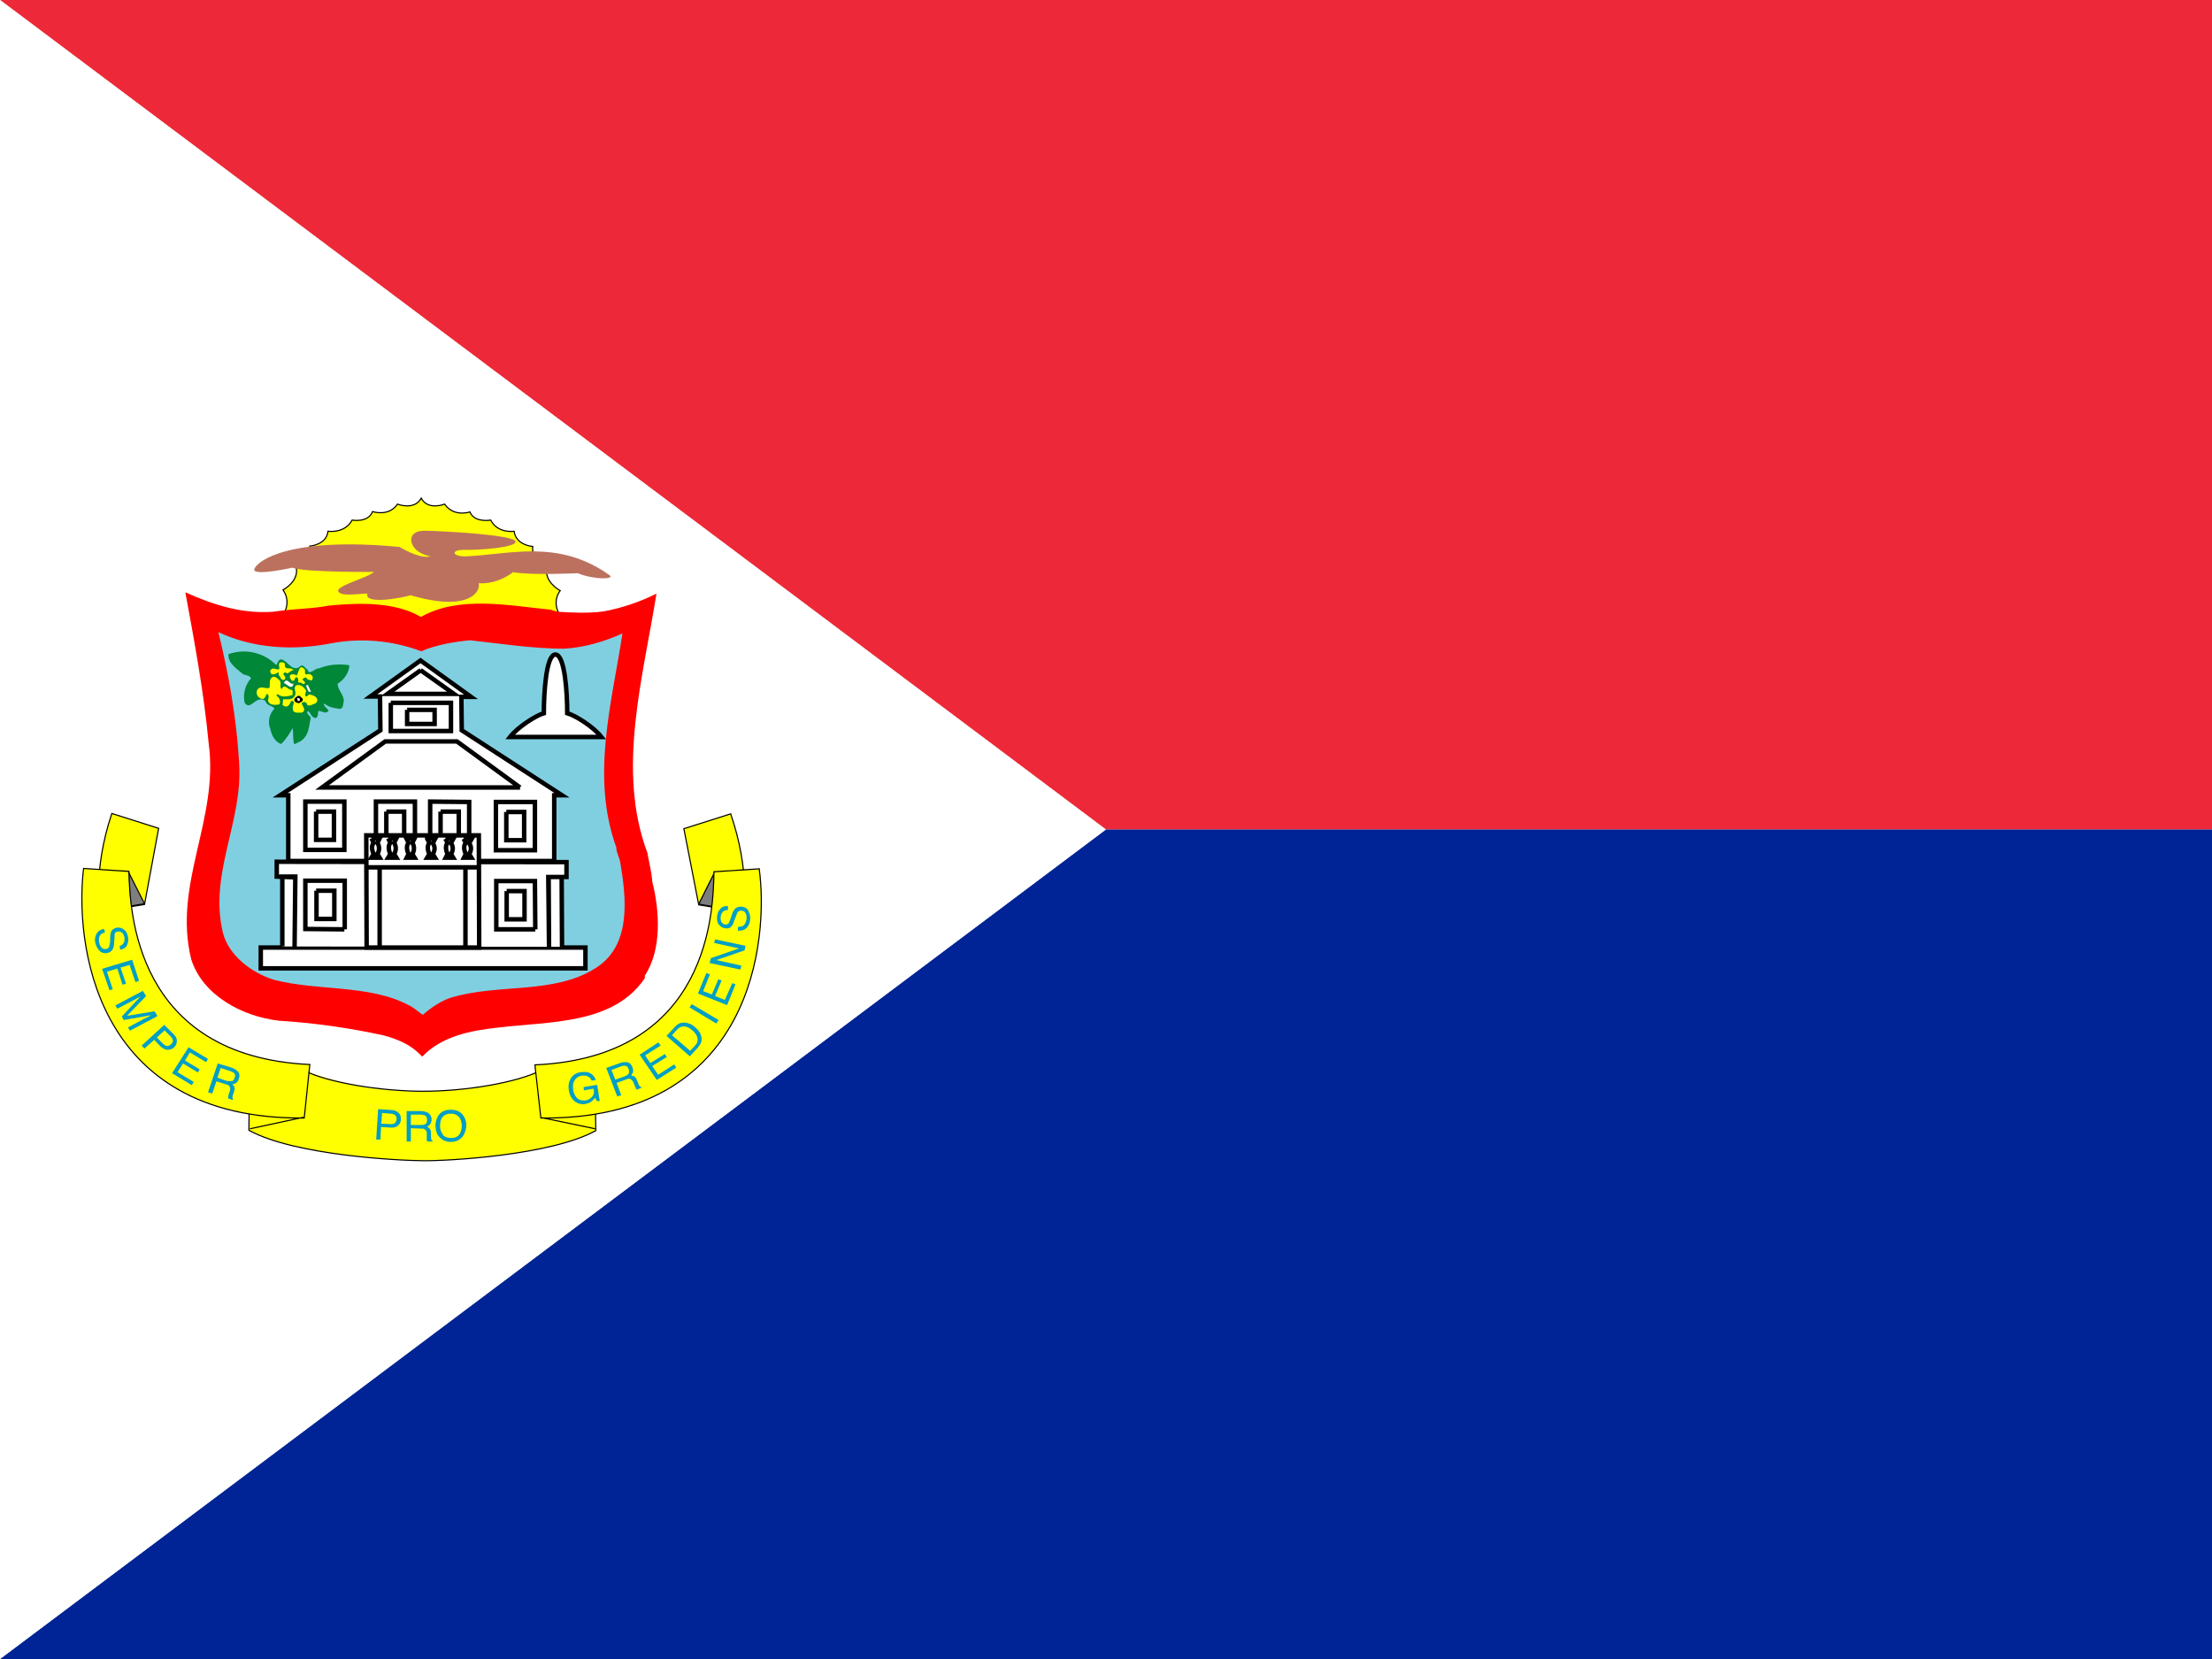
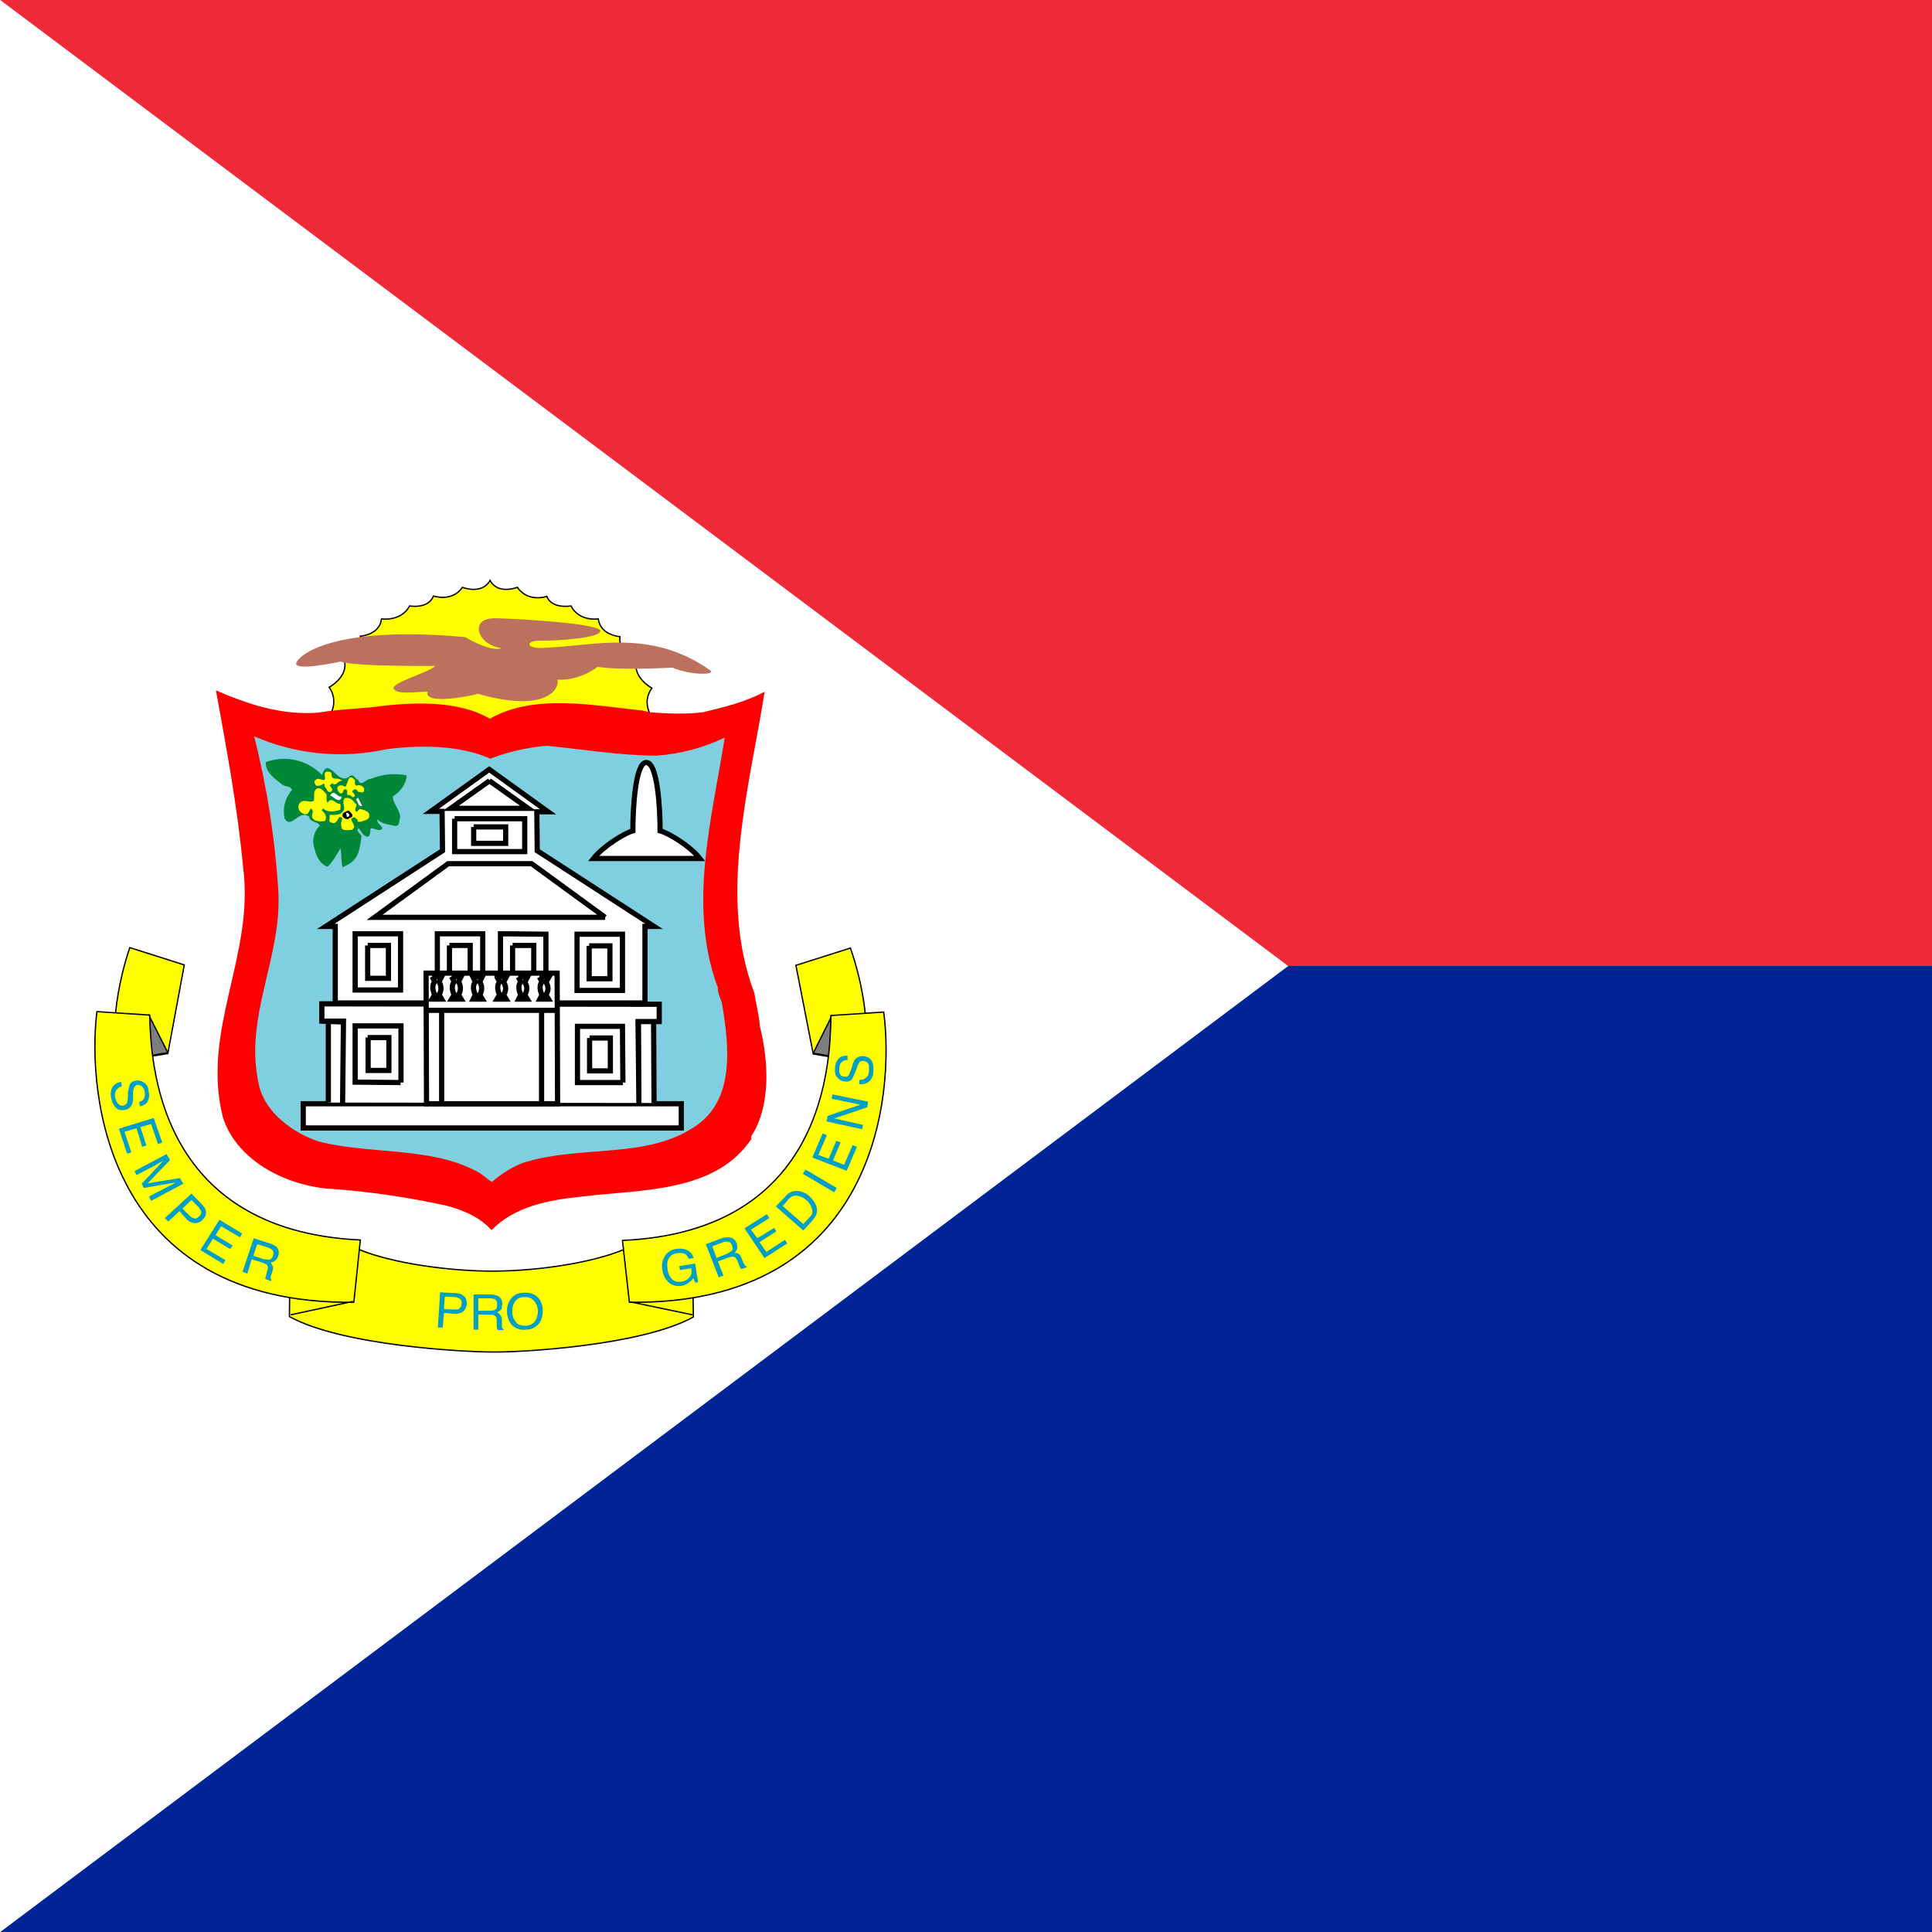
- <svg xmlns="http://www.w3.org/2000/svg" id="flag-icon-css-sx" viewBox="0 0 640 480">
+ <svg xmlns="http://www.w3.org/2000/svg" id="flag-icon-css-sx" viewBox="0 0 512 512">
  <defs>
    <clipPath id="a">
-       <path fill-opacity=".7" d="M0 0h682.7v512H0z" />
+       <path fill-opacity=".7" d="M0 0h450v450H0z" />
    </clipPath>
  </defs>
-   <g clip-path="url(#a)" transform="scale(.9375)">
-     <path fill="#ed2939" fill-rule="evenodd" d="M0 0h768v256H341.3L0 0z" />
-     <path fill="#002395" fill-rule="evenodd" d="M0 512h768V256H341.3L0 512z" />
-     <path fill="#fff" fill-rule="evenodd" d="M0 0l341.3 256L0 512V0z" />
-     <path fill="#ff0" d="M172.3 193.2l.1-4s-2.1-3.4.4-7c0 0-5.3-2.8-4-7.2 0 0-4.8-1.2-4.5-6.4 0 0-5-.3-5.6-4.7 0 0-5.1.8-7.4-3.4 0 0-5 1-6.4-2.5 0 0-4.9 1.6-7.7-2.5 0 0-5.2 2.1-7.3-1.8-2.1 3.9-7.3 1.8-7.3 1.8-2.8 4.1-7.7 2.4-7.7 2.4-1.4 3.5-6.3 2.5-6.3 2.5-2.3 4.3-7.4 3.4-7.4 3.4-.5 4.4-5.6 4.8-5.6 4.8a6 6 0 0 1-4.4 6.4c1.3 4.3-4 7.1-4 7.1 2.6 3.7.5 7 .5 7l-.1 3.7 84.7.4" />
-     <path fill="none" stroke="#000" stroke-width=".3" d="M377.2 843.1v-3.5s-1.8-3 .4-6c0 0-4.6-2.5-3.5-6.3 0 0-4.2-1-3.9-5.6 0 0-4.5-.3-5-4.1 0 0-4.4.7-6.3-3 0 0-4.4.8-5.6-2.2 0 0-4.3 1.5-6.8-2.1 0 0-4.5 1.8-6.3-1.6-1.9 3.4-6.4 1.6-6.4 1.6-2.4 3.5-6.7 2-6.7 2-1.2 3.1-5.5 2.3-5.5 2.3-2 3.7-6.5 3-6.5 3-.4 3.7-4.9 4-4.9 4a5.1 5.1 0 0 1-3.7 5.6c1 3.8-3.5 6.2-3.5 6.2 2.2 3.2.3 6.2.3 6.2v3.2l73.9.3z" transform="matrix(1.1464 0 0 1.1461 -260 -773.1)" />
-     <path fill="red" d="M170.3 188.2c-13.3-1.3-28.6-4.5-40.4 2.2-8-4.7-19-4.4-28.4-3.5-5.1 1-11.1 1-16.5 1.8l-.8.1c-9.7.7-18.5-2.2-27-6 2.8 15.2 5.7 30.7 7.2 46.6C67.6 253 53.3 272.7 59 296c3.5 11.2 15.8 17.7 27 19a214.7 214.7 0 0 1 32.2 4.5 32 32 0 0 1 5.5 1.9 19.7 19.7 0 0 1 6.6 4.7c6-6.3 15-8.1 23.7-9 15.8-1.9 35.3-.9 45-15.2v-.8c5.3-8 4.6-20 2.3-29-.2-3.1-1-5.9-1.5-8.9-9.6-25.5-1.3-54.2 2.8-80a61 61 0 0 1-16.4 5.5c-4.5.6-9.5.4-14 .1l-2-.5" />
-     <path fill="#80cfe1" d="M190.2 261.5c0 1.6.9 3 1.2 4.5 1.9 11.2 3.6 26-7.8 32.9-12.8 8-29.4 4.6-44.1 8.9-3 .8-7 3.5-9 5.4-1.4-.9-2.7-2.2-4.4-3-12.1-6.4-27.9-4.3-41.5-7.8-6.9-2.1-14-7.5-15.8-14.5-4.4-18.4 6.2-34.1 5-52.4-.8-14-3.2-27.3-6.4-40.4 10.7 5 23 5.8 35 3.4A51.6 51.6 0 0 1 130 201c4.6-2 10-2.9 15-3.4 9.3 1 19.4 2.6 29.1 2.6 6.5-.4 12.4-2.2 18-4.7-3.3 21.6-9.8 44.2-1.9 66" />
-     <path fill="#fff" d="M171 265.8v-20.4h2.4l-31-20-.1-10.5h3l-15.6-11-15.4 11h3v10.5l-30.9 20h2.5v20.3H171" />
-     <path fill="none" stroke="#000" stroke-width="1.2" d="M376 906.5v-17.8h2.1l-27-17.5-.1-9h2.6l-13.6-9.8-13.5 9.7h2.6l.1 9.1-27 17.5h2.2v17.7H376z" transform="matrix(1.1464 0 0 1.1461 -260 -773.1)" />
-     <path fill="#fff" d="M180.6 292.5v6.3H80.5v-6.4h100" />
-     <path fill="none" stroke="#000" stroke-width="1.2" d="M384.4 929.8v5.5H297v-5.6h87.4z" transform="matrix(1.1464 0 0 1.1461 -260 -773.1)" />
-     <path fill="#fff" d="M87.1 292.1v-21.5h4l-.2 21.7.2-21.6-5.8-.1v-4.7l89.4.2v4.5h-5.4v21.8l-.1-21.8h4l.2 21.6" />
-     <path fill="none" stroke="#000" stroke-width="1.2" d="M302.8 929.4v-18.8h3.5l-.2 19 .2-18.8-5-.2v-4l78 .1v4h-4.8l.1 19-.2-19h3.6l.1 18.8" transform="matrix(1.1464 0 0 1.1461 -260 -773.1)" />
-     <path fill="none" stroke="#000" stroke-width="1.2" d="M319.6 924.8v-13.1H309v13l10.5.1" transform="matrix(1.1464 0 0 1.1461 -260 -773.1)" />
-     <path fill="none" stroke="#000" stroke-width="1.2" d="M312 914.4v7.6h4.8v-7.6h-4.9m59 10.4l-.1-13h-10.4v13h10.5" transform="matrix(1.1464 0 0 1.1461 -260 -773.1)" />
-     <path fill="none" stroke="#000" stroke-width="1.2" d="M363.2 914.5v7.6h4.8v-7.6h-4.8m7.6-11v-13h-10.5v13h10.5z" transform="matrix(1.1464 0 0 1.1461 -260 -773.1)" />
-     <path fill="none" stroke="#000" stroke-width="1.2" d="M363.1 893.2v7.6h4.8v-7.6h-4.8m-43.6 10.3v-13.1H309v13h10.5z" transform="matrix(1.1464 0 0 1.1461 -260 -773.1)" />
-     <path fill="none" stroke="#000" stroke-width="1.2" d="M311.9 893.1v7.6h4.8v-7.6h-4.8m26.6 10.4v-13.1H328v13h10.5" transform="matrix(1.1464 0 0 1.1461 -260 -773.1)" />
-     <path fill="none" stroke="#000" stroke-width="1.2" d="M330.8 893.1v7.6h4.8v-7.6h-4.8m22.3 10.4v-13l-10.5-.1v13l10.5.1" transform="matrix(1.1464 0 0 1.1461 -260 -773.1)" />
-     <path fill="none" stroke="#000" stroke-width="1.2" d="M345.4 893.1v7.6h4.9v-7.6h-4.9" transform="matrix(1.1464 0 0 1.1461 -260 -773.1)" />
-     <path fill="#fff" d="M147.7 257.8l.2 34.6H113l-.1-34.6h34.7" />
-     <path fill="none" stroke="#000" stroke-width="1.2" d="M355.7 899.5l.1 30.2h-30.3l-.1-30.2h30.3zm-30.5 8.6h30.6M329 929.7v-21.4m23.1 21.4v-21.3m14.7-21.8l-17-12.4h-19.3l-17 12.4h53.3M332 863.8v7.6h16.2v-7.6H332" transform="matrix(1.1464 0 0 1.1461 -260 -773.1)" />
-     <path fill="none" stroke="#000" stroke-width="1.2" d="M336.4 865.7v3.8h7.4v-3.8h-7.4M340 855l9 6.4h-17.9l9-6.4" transform="matrix(1.1464 0 0 1.1461 -260 -773.1)" />
-     <path fill="#fff" d="M171.4 202c2.9 0 3.6 12 3.6 18 2.6.8 8.1 4.3 10.6 7.4h-28.2c2.4-3.1 7.9-6.6 10.4-7.3 0-6 .6-18.2 3.6-18" />
-     <path fill="none" stroke="#000" stroke-width="1.2" d="M376.3 850.8c2.6 0 3.2 10.5 3.2 15.8 2.2.6 7.1 3.7 9.2 6.4h-24.6c2.1-2.7 7-5.8 9.1-6.4 0-5.3.6-15.8 3.1-15.8m-49.5 49.5h2.2l-.6 1.2s1 1.4 0 3l.6 1h-2.2l.6-1s-1-1.8 0-3l-.6-1.2m4.5 0h2.2l-.6 1.2s1 1.4 0 3l.6 1h-2.2l.6-1s-1-1.8 0-3l-.6-1.2m5 0h2.1l-.6 1.2s1 1.4 0 3l.6 1h-2.1l.5-1s-1-1.8 0-3l-.6-1.2zm5.5 0h2.2l-.7 1.3s1.1 1.3 0 2.9l.6 1h-2.1l.6-1s-1-1.8 0-3l-.6-1.1zm4.9 0h2.2l-.7 1.3s1.1 1.3 0 2.9l.6 1h-2l.5-1s-1-1.8 0-3l-.6-1.1m4.9 0h2.2l-.7 1.2s1.1 1.3 0 2.9l.6 1h-2l.5-1s-1-1.8 0-3l-.6-1.1" transform="matrix(1.1464 0 0 1.1461 -260 -773.1)" />
-     <path fill="#ff0" d="M130.5 336.8c13 0 29-2.7 36.5-6.5l16.5-1.5.4 20.1c-14 7.7-46.2 9.4-53.3 9.3-7.1 0-39.7-1.6-53.8-9.3l.2-20.2 16.5 1.5a98 98 0 0 0 37 6.6" />
-     <path fill="none" stroke="#000" stroke-width=".3" d="M340.7 968.4c11.4 0 25.3-2.3 31.9-5.7l14.3-1.2.3 17.5c-12.1 6.7-40.3 8.2-46.4 8.1-6.2 0-34.7-1.4-47-8.2l.2-17.5 14.4 1.3c6.6 3.4 21 5.7 32.3 5.7" transform="matrix(1.1464 0 0 1.1461 -260 -773.1)" />
-     <path fill="#ff0" d="M34.4 251l14.5 4.6-4.4 23.5-13.7 2.2s-2.3-12.4 3.6-30.3" />
-     <path fill="none" stroke="#000" stroke-width=".3" d="M256.9 893.6l12.6 4-3.8 20.5-12 1.9s-2-10.8 3.2-26.4z" transform="matrix(1.1464 0 0 1.1461 -260 -773.1)" />
-     <path fill="#7e7e7e" d="M44.5 278.9l-13.7 2.4 8.7-12.4 5 10" />
-     <path fill="none" stroke="#000" stroke-width=".3" d="M265.7 917.9l-12 2 7.6-10.7 4.4 8.7" transform="matrix(1.1464 0 0 1.1461 -260 -773.1)" />
-     <path fill="#ff0" d="M25.7 268l14 1c.3 11.8 1.8 57 55.8 59.5L93.8 345c-65.7.6-70.7-55.5-68-77" />
-     <path fill="none" stroke="#000" stroke-width=".3" d="M249.3 908.4l12.2.8c.3 10.4 1.5 49.8 48.7 52l-1.5 14.4c-57.4.6-61.7-48.4-59.4-67.2zm44.8 70.1l14.4-3.1" transform="matrix(1.1464 0 0 1.1461 -260 -773.1)" />
-     <path fill="#ff0" d="M225.4 251.2l-14.4 4.6 4.6 23.4 13.8 2.2s2.2-12.3-4-30.2" />
-     <path fill="none" stroke="#000" stroke-width=".3" d="M423.5 893.7l-12.6 4 4 20.5 12 2s2-10.8-3.4-26.5z" transform="matrix(1.1464 0 0 1.1461 -260 -773.1)" />
-     <path fill="#7e7e7e" d="M215.6 279l13.7 2.5-8.8-12.4-5 9.9" />
-     <path fill="none" stroke="#000" stroke-width=".3" d="M414.9 918l12 2.1-7.7-10.7-4.3 8.6" transform="matrix(1.1464 0 0 1.1461 -260 -773.1)" />
-     <path fill="#ff0" d="M234.3 268.1l-14 1c-.2 11.8-1.3 57-55.3 59.5l2 16.4c65.7.8 70.2-55.4 67.4-76.9" />
-     <path fill="none" stroke="#000" stroke-width=".3" d="M431.2 908.5l-12.2.8c-.2 10.4-1 49.9-48.2 52l1.6 14.3c57.4.7 61.3-48.3 58.8-67zm-44.2 70l-14.4-3" transform="matrix(1.1464 0 0 1.1461 -260 -773.1)" />
-     <path fill="#009fc5" d="M121.8 346.7c-.4.2-1 .3-1.5.2l-2.6-.1.2-3.3 2.6.2c.5 0 1 .1 1.2.3.5.2.7.7.7 1.4 0 .6-.3 1-.7 1.3m-4.3 5l.2-3.9 3 .2c1 .1 1.8-.2 2.3-.7.5-.4.8-1 .8-1.8a2.5 2.5 0 0 0-.6-2 3.2 3.2 0 0 0-2-.9l-4.4-.3-.6 9.4h1.3m9.4-7.7h3.2l1.1.2c.5.3.7.7.7 1.4 0 .6-.1 1-.5 1.3a2.6 2.6 0 0 1-1.4.3h-3.1V344m0 8.2v-4l3 .1c.5 0 1 0 1.2.2.4.2.7.6.7 1.2v2.3l.2.3h1.6v-.2a.8.8 0 0 1-.4-.5 3.4 3.4 0 0 1-.1-.8v-1.3c0-.6-.2-1-.4-1.2a1.7 1.7 0 0 0-.8-.6c.4-.2.8-.5 1-.8.2-.4.4-.8.4-1.4 0-1-.5-1.8-1.4-2.2a4.7 4.7 0 0 0-1.8-.4h-4.5v9.4h1.3m10-2a4.5 4.5 0 0 1-1-2.6c0-1.3.2-2.3.8-3a3.1 3.1 0 0 1 2.4-1 3 3 0 0 1 2.4.8c.7.6 1 1.5 1.1 2.6a5 5 0 0 1-.6 2.8c-.5.8-1.3 1.3-2.5 1.3s-2-.2-2.7-.9m-1.5-5.9a6 6 0 0 0-.8 3.3c.1 1.4.5 2.6 1.4 3.4a4.6 4.6 0 0 0 3.6 1.3 4.4 4.4 0 0 0 3.5-1.8 6 6 0 0 0 1-3.6 5 5 0 0 0-1.2-3.1c-.9-1-2.2-1.5-3.9-1.4-1.6 0-2.8.7-3.6 1.9m44-13.5c1-.1 1.8-.1 2.5.1 1 .4 1.7 1.1 2.2 2.3l-1.3.2a2.4 2.4 0 0 0-1.2-1.3 3.5 3.5 0 0 0-2-.2 3 3 0 0 0-2 1.3c-.5.7-.7 1.7-.5 3a4.5 4.5 0 0 0 1.2 2.6c.6.6 1.5.8 2.6.7a3.2 3.2 0 0 0 2-1.1c.6-.6.7-1.4.5-2.5l-3 .5-.1-1 4.2-.7.8 5h-.9l-.5-1-1 1c-.5.5-1.2.7-2 .9a4.3 4.3 0 0 1-3.2-.7 5 5 0 0 1-1.9-3.4 5.1 5.1 0 0 1 .7-4 4.1 4.1 0 0 1 3-1.7m9.4-.7l3-1.1c.4-.2.8-.2 1.1-.2.6 0 1 .4 1.2 1 .2.6.2 1.1 0 1.5-.3.3-.7.6-1.3.8l-2.8 1-1.2-3m3 7.7l-1.4-3.7 2.8-1a3 3 0 0 1 1.1-.3c.5.1.9.4 1.2 1l.6 1.4.3.7.2.3 1.5-.6v-.2c-.3 0-.5-.1-.6-.4-.2-.1-.3-.4-.4-.7l-.5-1.2c-.2-.5-.5-.8-.7-1a2.4 2.4 0 0 0-1-.2l.6-1.2c0-.4 0-.9-.2-1.4-.4-1-1-1.6-2-1.6a4.5 4.5 0 0 0-1.9.3l-4.2 1.5 3.4 8.8 1.2-.4m11-4.7l-5.3-7.8 5.8-3.8.7 1-4.8 3 1.6 2.4 4.5-2.8.6.9-4.5 2.8 1.8 2.7 5-3.2.6 1-6 3.8m4.7-13.8l1.5-1.7c.8-.8 1.5-1.1 2.3-1 .9 0 1.7.5 2.6 1.3a4.7 4.7 0 0 1 1.4 2c.2.6.1 1.1 0 1.6a4 4 0 0 1-.7 1l-1.5 1.6-5.6-4.8m8.1 3.6c1.1-1.2 1.3-2.4.7-4a6.7 6.7 0 0 0-1.7-2.1 5.2 5.2 0 0 0-3.1-1.4c-1.2-.1-2.2.3-3.1 1.3l-2.6 2.8 7.2 6.3 2.6-2.8m5.6-7.3l-8.3-5 .7-1 8.3 4.9-.7 1m3.3-5.6l-9-3.6 2.6-6.3 1.1.4-2.1 5.2 2.7 1 2-4.7 1 .4-2 4.8 3 1.2 2.3-5.2 1 .4-2.6 6.4m4-11l-9.4-2 .4-1.5 8.7-3-7.7-1.7.3-1.1 9.4 2-.3 1.4-8.7 3 7.7 1.7-.3 1.2m-.8-12l.1-1.2c.6 0 1 0 1.4-.2.7-.4 1-1.1 1.2-2.1a3.7 3.7 0 0 0-.1-1.4c-.2-.7-.6-1.2-1.3-1.2-.6-.1-1 0-1.2.3-.3.3-.5.8-.7 1.5l-.5 1.2c-.2.8-.5 1.4-.8 1.7-.4.6-1 .8-1.8.7a2.8 2.8 0 0 1-2-1c-.6-.6-.8-1.5-.7-2.6.1-1 .4-1.8 1-2.4.5-.6 1.3-1 2.4-.8l-.1 1.2c-.5 0-1 0-1.2.3-.6.3-.9 1-1 1.9 0 .7 0 1.2.4 1.6.3.4.6.6 1 .6.5 0 .9 0 1.1-.4l.7-1.7.4-1.3c.2-.6.5-1 .8-1.4.5-.5 1.2-.7 2-.7 1.1.1 1.9.6 2.2 1.4.4.8.6 1.6.5 2.7a3.9 3.9 0 0 1-1.2 2.6c-.7.6-1.5.8-2.6.7m-195.6-.6l.3 1.2c-.6.1-1 .3-1.3.6-.5.5-.7 1.3-.5 2.4a4 4 0 0 0 .4 1.2c.4.7 1 1 1.7.9.5-.1.8-.3 1-.7l.3-1.6v-1.3c0-.8.2-1.5.3-1.8.3-.6.9-1 1.7-1.2.8-.1 1.6 0 2.2.6.7.4 1.1 1.2 1.3 2.2a4 4 0 0 1-.3 2.6c-.4.8-1 1.2-2.1 1.4l-.2-1.1a3 3 0 0 0 1-.6c.5-.5.6-1.2.5-2.1-.2-.8-.4-1.3-.8-1.5a1.5 1.5 0 0 0-1.2-.3 1 1 0 0 0-1 .7l-.1 1.8-.1 1.3a3.5 3.5 0 0 1-.4 1.6 2.2 2.2 0 0 1-1.7 1.2c-1 .2-2-.1-2.5-.8a5 5 0 0 1-1.2-2.4 3.8 3.8 0 0 1 .5-2.9 3 3 0 0 1 2.2-1.3m-.6 12.3l9.3-2.8 2.1 6.5-1.1.4-1.8-5.3-2.8.8 1.7 5-1.1.3-1.6-5-3.2 1 1.8 5.4-1 .3-2.3-6.6m4.1 11.3l8.5-4.5 1 1.6-5.9 6.1 8.5-1.4.9 1.5-8.5 4.5-.6-1 5-2.7.9-.4 1.3-.7-8.5 1.5-.6-1.1 5.8-6.2-.3.2-1 .5a7 7 0 0 1-.9.5l-5 2.6-.6-1m15.8 12.5c-.4-.1-.8-.4-1.2-.8l-1.8-1.8 2.4-2.2 1.8 1.8a3 3 0 0 1 .7 1c.2.5 0 1-.5 1.5-.5.4-1 .6-1.4.5m-6.8.8l3-2.7 2 2.1c.8.7 1.5 1 2.2 1a3 3 0 0 0 2-.8 3 3 0 0 0 .8-2c0-.6-.3-1.3-.9-1.9l-3-3-7 6.4 1 1m8.4 7.5l5.1-8 6 3.6-.6 1-5-3-1.5 2.5 4.5 2.7-.5 1-4.6-2.8-1.7 2.7 5 3-.6 1-6.1-3.7m15-1.6l3.1 1 1 .5c.4.4.5.9.2 1.5-.2.6-.4 1-.9 1.1l-1.5-.1-2.9-1 1-3m-2.6 7.9l1.3-3.8 2.8.9c.5.1 1 .3 1.1.5.3.3.4.8.3 1.4l-.5 1.5-.1.7v.3l1.5.5v-.2l-.2-.7.2-.7.4-1.2c.1-.6.2-1 0-1.2 0-.3-.3-.6-.6-.9.5 0 1-.2 1.3-.5.3-.3.6-.7.7-1.2.4-1 .2-1.9-.6-2.5a5.2 5.2 0 0 0-1.6-.9l-4.3-1.3-3 8.9 1.3.4" />
-     <path fill="#bc715f" d="M78.5 175.6c1-2.7 11.3-10 44.8-6.8 0 0 5.7 3.5 9 3 2-.2-1 .2-3.6-1.9-2.5-2-3-6.3 2.7-6.1 5.8.1 27.3 1.3 27.7 3.3.4 1.9-11.4 2.7-15.7 2.6-4.4-.1-4 2.1.4 2 13.7-.6 28.6-5.4 44.3 5.8 1.9 1.3-4.7 1.5-9.8-.6 0 0-14 .7-20-.3 0 0-4.5 3.8-10.6 3.4.8 2-2.2 9.2-21 3.7-3.2 1-14.5 2.9-13.3-.5-3 0-8.2 1-9-.7-.8-1.7 9.2-4.2 11-6 0 0-21.2.2-25.2-1.3 0 0-12.5 2.8-11.7.4" />
-     <path fill="#008737" d="M85.3 205.2c.4-.6.6-1.8 1.6-1.7 2 .5 3.5 4.4 6 1.9 1-.2 1.3 1 2 1.2.5 2.1 2.3-.5 3.5-.3 2.8-1.2 6.1-1.5 9.4-1 0 2.2-1.6 4.5-3.6 5.7 0 2 2 3.4 1.9 5.5-.3.8 0 2-1.2 2.3-1.6-.3-3-.4-4.3-1.3-.2-.1-.3-.4-.6-.3-.2.7 1 1.4 1.4 2.1-.8 1.3-2 .1-3.1.1-.3.8 0 1.7-.8 2.2-1.3 0-1.6-1.5-2.4-2.2-.9.9.6 1.4.8 2.1-.6 2.8-.5 5.5-3.2 7.3l-1.9.9c-.5-1.4-.2-3.5-.5-5-1 1.8-2 3.4-3.5 4.9-2-.6-3-2.8-3.4-4.7a5.8 5.8 0 0 1 1.3-6.2c-.5-1-2.5-.8-2.8-2.4-3-2-4.5 3.3-6.4.6a8.6 8.6 0 0 1 2-7.6c-.5-1-1.9-.8-2.7-1.4-1.8-1.6-4.5-3.2-4.3-6a14 14 0 0 1 14.7 3.3" />
-     <path fill="#ff0" d="M87.9 204.9c-.1 2.3 1.5.6 2.8 2-1-.4-1.7 1.7-2.7.5l-.6.6c.4.8 1 .9.4 1.8-1 .4-1.3-1-1.8-1.5 0-.2.2-.6-.2-.8-.6.5-1.2.7-2 .6-.2-.4-.7-1-.2-1.4.8-1 2 .4 2.6-.3.1-.7-.5-1.5.3-2 .5.1 1.2-.2 1.4.5m6.2 1.9c.1.4-.2 1 .4 1.4.8-.4 1.6-.1 2 .6 0 .4.1 1-.4 1.2l-1.2-.3c.1-.2-.3-.3-.4-.6-.5-.1-.9.3-1.2.6.3.4 1 .7.8 1.2-.7.7-1-.6-1.8-.2-.6-.2.1-1.3-.7-1.7-1 0-.3 1.6-1.6 1-.4-.5-.8-1.2-.4-1.7a1.6 1.6 0 0 1 1.9.2c.8-.9.8-4.1 2.7-1.7m-7.8 3.3c.5.8-.2 1.8.5 2.6 1-2 2 .4 3.2.2.4.5.1 1.1.2 1.6-1.5.4-3.3.9-4.6-.3l-.4.4c.8.7 1.5 1.6.9 2.8-1.1.2-2.9.3-3.4-.9-.3-1 .7-1.6-.4-2.4-.7 1-.7 2.2-2.2 1.3a1.9 1.9 0 0 1-.8-2.5c1-1.6 2.8 0 3.8-.7.2-1.4-.3-2.6 1-3.3 1-.2 1.5.6 2.2 1.2" />
-     <path fill="#fff" d="M90.6 211c-.5 2.3-2.2-.1-3-.2 1-2 1.7.6 3 .2m5.4 2.5c-1.2.3-1-1.2-1.6-1.8l.5-.4c.4.5.7 1.5 1.1 2.2" />
-     <path fill="#ff0" d="M94.4 213c.3.8-.8 1.5.2 2l.8-.7c.9.2 1.8.4 2.4 1.2.6 1.7-1.1 1.7-2 2.2h-1c.2-.6-.5-.8-.6-1a1 1 0 0 0-1.1.3c.2 1 1.5 2 .2 2.9-1.2 0-3 .4-2.9-1.2-.4-1 1.2-2.3-.5-2.4-.6 1.3-1.2 2.4-2.7 1.3l.2-1.8c1.4 0 3.1.3 3.7-1.3.4-1.1-.7-2.2.3-3 1.5-.4 2.3.6 3 1.5" />
-     <path d="M93.4 215.6c.3.9-.6 1-1.1 1.4-.6 0-1-.2-1.4-.6-.3-1 .5-1.2 1-1.6.7-.3 1 .5 1.5.8" />
-     <path fill="#fff" d="M92.5 216.2c-.1.2-.4.1-.6.2l-.2-1c.5 0 1 .1.8.8" />
+   <g clip-path="url(#a)" transform="scale(1.1378)">
+     <path fill="#ed2939" fill-rule="evenodd" d="M0 0h675v225H300L0 0z" />
+     <path fill="#002395" fill-rule="evenodd" d="M0 450h675V225H300L0 450z" />
+     <path fill="#fff" fill-rule="evenodd" d="M0 0l300 225L0 450V0z" />
+     <path fill="#ff0" d="M151.4 169.8l.1-3.4s-1.9-3 .3-6.2c0 0-4.6-2.5-3.5-6.3 0 0-4.2-1-3.9-5.6 0 0-4.5-.3-5-4.2 0 0-4.5.8-6.4-3 0 0-4.4.9-5.7-2.2 0 0-4.2 1.5-6.8-2.1 0 0-4.5 1.8-6.4-1.6-1.8 3.4-6.3 1.6-6.3 1.6-2.5 3.6-6.8 2-6.8 2-1.2 3.2-5.6 2.3-5.6 2.3-2 3.7-6.5 3-6.5 3-.4 3.8-5 4.1-5 4.1a5.3 5.3 0 0 1-3.7 5.7c1 3.8-3.5 6.2-3.5 6.2 2.2 3.2.3 6.2.3 6.2v3.2l74.4.3" />
+     <path fill="none" stroke="#000" stroke-width=".3" d="M377.2 843.1v-3.5s-1.8-3 .4-6c0 0-4.6-2.5-3.5-6.3 0 0-4.2-1-3.9-5.6 0 0-4.5-.3-5-4.1 0 0-4.4.7-6.3-3 0 0-4.4.8-5.6-2.2 0 0-4.3 1.5-6.8-2.1 0 0-4.5 1.8-6.3-1.6-1.9 3.4-6.4 1.6-6.4 1.6-2.4 3.5-6.7 2-6.7 2-1.2 3.1-5.5 2.3-5.5 2.3-2 3.7-6.5 3-6.5 3-.4 3.7-4.9 4-4.9 4a5.1 5.1 0 0 1-3.7 5.6c1 3.8-3.5 6.2-3.5 6.2 2.2 3.2.3 6.2.3 6.2v3.2l73.9.3z" transform="matrix(1.0075 0 0 1.0074 -228.6 -679.5)" />
+     <path fill="red" d="M149.7 165.5c-11.7-1.2-25.2-4-35.6 1.9-7-4.1-16.7-3.9-25-3-4.4.7-9.7.7-14.4 1.5l-.7.1c-8.6.6-16.3-2-23.7-5.2 2.4 13.3 5 27 6.3 41 2.8 20.6-9.8 38-4.7 58.4 3.1 9.8 13.9 15.5 23.8 16.6a188.7 188.7 0 0 1 28.2 4 28 28 0 0 1 4.9 1.7 17.3 17.3 0 0 1 5.7 4c5.4-5.5 13.2-7 21-7.8 13.8-1.7 31-.8 39.5-13.4v-.7c4.6-7 4-17.6 2-25.5-.2-2.7-.9-5.1-1.3-7.8-8.5-22.4-1.2-47.6 2.4-70.2-4.4 2.4-9.4 3.6-14.4 4.8-4 .5-8.3.3-12.4 0l-1.6-.4" />
+     <path fill="#80cfe1" d="M167.2 229.9c-.1 1.5.7 2.6 1 4 1.6 9.8 3.2 22.8-7 28.9-11 7-25.7 4-38.6 7.8-2.6.7-6.2 3-8 4.7-1.2-.7-2.3-1.9-3.8-2.6-10.7-5.6-24.5-3.8-36.5-6.8-6-2-12.3-6.6-13.9-12.8-3.9-16.2 5.5-30 4.4-46a195.7 195.7 0 0 0-5.6-35.6 50 50 0 0 0 30.8 3c7.8-1 17-1 24.2 2.2a49 49 0 0 1 13.1-3c8.3.8 17.2 2.3 25.7 2.3a44 44 0 0 0 15.8-4.2c-3 19-8.6 39-1.7 58" />
+     <path fill="#fff" d="M150.3 233.7l-.1-17.9h2.2L125 198.1V189h2.6l-13.7-9.8-13.6 9.8h2.6v9.1l-27 17.7h2l.2 17.8h72" />
+     <path fill="none" stroke="#000" stroke-width="1.2" d="M376 906.5v-17.8h2.1l-27-17.5-.1-9h2.6l-13.6-9.8-13.5 9.7h2.6l.1 9.1-27 17.5h2.2v17.7H376z" transform="matrix(1.0075 0 0 1.0074 -228.6 -679.5)" />
+     <path fill="#fff" d="M158.7 257.1v5.6h-88V257h88" />
+     <path fill="none" stroke="#000" stroke-width="1.2" d="M384.4 929.8v5.5H297v-5.6h87.4z" transform="matrix(1.0075 0 0 1.0074 -228.6 -679.5)" />
+     <path fill="#fff" d="M76.5 256.8v-19H80l-.2 19.2.2-19-5-.1v-4h78.6v4h-4.9l.1 19.2-.1-19.2h3.6v19" />
+     <path fill="none" stroke="#000" stroke-width="1.2" d="M302.8 929.4v-18.8h3.5l-.2 19 .2-18.8-5-.2v-4l78 .1v4h-4.8l.1 19-.2-19h3.6l.1 18.8" transform="matrix(1.0075 0 0 1.0074 -228.6 -679.5)" />
+     <path fill="none" stroke="#000" stroke-width="1.2" d="M319.6 924.8v-13.1H309v13l10.5.1" transform="matrix(1.0075 0 0 1.0074 -228.6 -679.5)" />
+     <path fill="none" stroke="#000" stroke-width="1.2" d="M312 914.4v7.6h4.8v-7.6h-4.9m59 10.4l-.1-13h-10.4v13h10.5" transform="matrix(1.0075 0 0 1.0074 -228.6 -679.5)" />
+     <path fill="none" stroke="#000" stroke-width="1.2" d="M363.2 914.5v7.6h4.8v-7.6h-4.8m7.6-11v-13h-10.5v13h10.5z" transform="matrix(1.0075 0 0 1.0074 -228.6 -679.5)" />
+     <path fill="none" stroke="#000" stroke-width="1.2" d="M363.1 893.2v7.6h4.8v-7.6h-4.8m-43.6 10.3v-13.1H309v13h10.5z" transform="matrix(1.0075 0 0 1.0074 -228.6 -679.5)" />
+     <path fill="none" stroke="#000" stroke-width="1.2" d="M311.9 893.1v7.6h4.8v-7.6h-4.8m26.6 10.4v-13.1H328v13h10.5" transform="matrix(1.0075 0 0 1.0074 -228.6 -679.5)" />
+     <path fill="none" stroke="#000" stroke-width="1.2" d="M330.8 893.1v7.6h4.8v-7.6h-4.8m22.3 10.4v-13l-10.5-.1v13l10.5.1" transform="matrix(1.0075 0 0 1.0074 -228.6 -679.5)" />
+     <path fill="none" stroke="#000" stroke-width="1.2" d="M345.4 893.1v7.6h4.9v-7.6h-4.9" transform="matrix(1.0075 0 0 1.0074 -228.6 -679.5)" />
+     <path fill="#fff" d="M129.8 226.7l.1 30.4H99.4l-.1-30.5h30.5" />
+     <path fill="none" stroke="#000" stroke-width="1.2" d="M355.7 899.5l.1 30.2h-30.3l-.1-30.2h30.3zm-30.5 8.6h30.6M329 929.7v-21.4m23.1 21.4v-21.3m14.7-21.8l-17-12.4h-19.3l-17 12.4h53.3M332 863.8v7.6h16.2v-7.6H332" transform="matrix(1.0075 0 0 1.0074 -228.6 -679.5)" />
+     <path fill="none" stroke="#000" stroke-width="1.2" d="M336.4 865.7v3.8h7.4v-3.8h-7.4M340 855l9 6.4h-17.9l9-6.4" transform="matrix(1.0075 0 0 1.0074 -228.6 -679.5)" />
+     <path fill="#fff" d="M150.6 177.6c2.6 0 3.2 10.6 3.2 15.9a24 24 0 0 1 9.3 6.5h-24.8a24 24 0 0 1 9.1-6.5c0-5.3.6-16 3.2-15.9" />
+     <path fill="none" stroke="#000" stroke-width="1.2" d="M376.3 850.8c2.6 0 3.2 10.5 3.2 15.8 2.2.6 7.1 3.7 9.2 6.4h-24.6c2.1-2.7 7-5.8 9.1-6.4 0-5.3.6-15.8 3.1-15.8m-49.5 49.5h2.2l-.6 1.2s1 1.4 0 3l.6 1h-2.2l.6-1s-1-1.8 0-3l-.6-1.2m4.5 0h2.2l-.6 1.2s1 1.4 0 3l.6 1h-2.2l.6-1s-1-1.8 0-3l-.6-1.2m5 0h2.1l-.6 1.2s1 1.4 0 3l.6 1h-2.1l.5-1s-1-1.8 0-3l-.6-1.2zm5.5 0h2.2l-.7 1.3s1.1 1.3 0 2.9l.6 1h-2.1l.6-1s-1-1.8 0-3l-.6-1.1zm4.9 0h2.2l-.7 1.3s1.1 1.3 0 2.9l.6 1h-2l.5-1s-1-1.8 0-3l-.6-1.1m4.9 0h2.2l-.7 1.2s1.1 1.3 0 2.9l.6 1h-2l.5-1s-1-1.8 0-3l-.6-1.1" transform="matrix(1.0075 0 0 1.0074 -228.6 -679.5)" />
+     <path fill="#ff0" d="M114.7 296a82 82 0 0 0 32-5.6l14.6-1.3.2 17.6c-12.2 6.8-40.5 8.3-46.8 8.2-6.2 0-34.9-1.4-47.2-8.2l.2-17.7 14.5 1.3a86.9 86.9 0 0 0 32.5 5.8" />
+     <path fill="none" stroke="#000" stroke-width=".3" d="M340.7 968.4c11.4 0 25.3-2.3 31.9-5.7l14.3-1.2.3 17.5c-12.1 6.7-40.3 8.2-46.4 8.1-6.2 0-34.7-1.4-47-8.2l.2-17.5 14.4 1.3c6.6 3.4 21 5.7 32.3 5.7" transform="matrix(1.0075 0 0 1.0074 -228.6 -679.5)" />
+     <path fill="#ff0" d="M30.2 220.7l12.8 4-3.9 20.7-12 1.9s-2-10.9 3.1-26.6" />
+     <path fill="none" stroke="#000" stroke-width=".3" d="M256.9 893.6l12.6 4-3.8 20.5-12 1.9s-2-10.8 3.2-26.4z" transform="matrix(1.0075 0 0 1.0074 -228.6 -679.5)" />
+     <path fill="#7e7e7e" d="M39.1 245.2l-12 2.1 7.6-10.9 4.4 8.8" />
+     <path fill="none" stroke="#000" stroke-width=".3" d="M265.7 917.9l-12 2 7.6-10.7 4.4 8.7" transform="matrix(1.0075 0 0 1.0074 -228.6 -679.5)" />
+     <path fill="#ff0" d="M22.6 235.6l12.3.9c.3 10.4 1.5 50.1 49 52.3l-1.5 14.5c-57.8.6-62.1-48.8-59.8-67.7" />
+     <path fill="none" stroke="#000" stroke-width=".3" d="M249.3 908.4l12.2.8c.3 10.4 1.5 49.8 48.7 52l-1.5 14.4c-57.4.6-61.7-48.4-59.4-67.2zm44.8 70.1l14.4-3.1" transform="matrix(1.0075 0 0 1.0074 -228.6 -679.5)" />
+     <path fill="#ff0" d="M198.1 220.8l-12.7 4 4 20.7 12.1 2s2-11-3.4-26.7" />
+     <path fill="none" stroke="#000" stroke-width=".3" d="M423.5 893.7l-12.6 4 4 20.5 12 2s2-10.8-3.4-26.5z" transform="matrix(1.0075 0 0 1.0074 -228.6 -679.5)" />
+     <path fill="#7e7e7e" d="M189.4 245.3l12.1 2.1-7.7-10.8-4.4 8.7" />
+     <path fill="none" stroke="#000" stroke-width=".3" d="M414.9 918l12 2.1-7.7-10.7-4.3 8.6" transform="matrix(1.0075 0 0 1.0074 -228.6 -679.5)" />
+     <path fill="#ff0" d="M205.9 235.7l-12.3.9c-.2 10.4-1.1 50.2-48.6 52.3l1.6 14.4c57.8.7 61.8-48.7 59.3-67.6" />
+     <path fill="none" stroke="#000" stroke-width=".3" d="M431.2 908.5l-12.2.8c-.2 10.4-1 49.9-48.2 52l1.6 14.3c57.4.7 61.3-48.3 58.8-67zm-44.2 70l-14.4-3" transform="matrix(1.0075 0 0 1.0074 -228.6 -679.5)" />
+     <path fill="#009fc5" d="M107 304.8c-.3.2-.8.2-1.3.2l-2.3-.1.2-2.9 2.3.1c.4 0 .8.2 1 .3.5.2.7.7.6 1.3 0 .5-.2.9-.5 1m-3.9 4.6l.3-3.5 2.6.2a3 3 0 0 0 2-.6c.4-.5.7-1 .7-1.7a2.2 2.2 0 0 0-.6-1.8 2.8 2.8 0 0 0-1.8-.7l-3.8-.2-.5 8.2h1.1m8.4-6.8h2.8l1 .2c.3.2.5.6.5 1.2s-.1 1-.4 1.2c-.3.2-.8.3-1.3.3h-2.7v-2.9m0 7.3v-3.5h2.6c.5 0 .9 0 1.1.2.4.1.6.5.6 1v1.4l.1.7.1.3h1.4v-.2a.7.7 0 0 1-.4-.5v-1.8c0-.5-.2-.9-.4-1a1.5 1.5 0 0 0-.7-.6l1-.7.2-1.3c0-.9-.4-1.6-1.2-1.9a4.1 4.1 0 0 0-1.6-.3h-3.9v8.2h1.1m8.8-1.7a4 4 0 0 1-.9-2.3c0-1.2.2-2 .7-2.6.5-.7 1.2-1 2.1-1 1 0 1.6.2 2.2.8.5.5.9 1.3 1 2.3 0 .9-.2 1.7-.6 2.4-.5.7-1.1 1.1-2.2 1.2-1 0-1.8-.2-2.3-.8m-1.4-5.2a4.7 4.7 0 0 0-.7 2.9 4.7 4.7 0 0 0 1.2 3 4 4 0 0 0 3.1 1 3.9 3.9 0 0 0 3.2-1.5 5 5 0 0 0 .8-3.1 4.4 4.4 0 0 0-1-2.8c-.8-.9-2-1.3-3.4-1.2-1.5 0-2.5.6-3.2 1.7m38.7-11.9a4.2 4.2 0 0 1 2.1.1c1 .3 1.6 1 2 2l-1.2.2a2 2 0 0 0-1-1.2 3.1 3.1 0 0 0-1.7-.1 2.6 2.6 0 0 0-1.9 1.1c-.4.7-.5 1.5-.3 2.7.1 1 .5 1.7 1 2.2.6.6 1.3.8 2.3.6a2.8 2.8 0 0 0 1.8-1c.4-.4.6-1.2.4-2.1l-2.6.4-.2-.9 3.7-.6.7 4.4h-.7l-.4-1a4 4 0 0 1-1 1 3.8 3.8 0 0 1-1.8.8 3.8 3.8 0 0 1-2.7-.6 4.5 4.5 0 0 1-1.7-3 4.5 4.5 0 0 1 .6-3.4 3.6 3.6 0 0 1 2.6-1.6m8.4-.6l2.6-1a2 2 0 0 1 1-.1c.4 0 .8.3 1 .9.2.5.2.9 0 1.2l-1.1.7-2.5 1-1-2.7m2.6 6.8l-1.3-3.3 2.5-.9a3 3 0 0 1 1-.2c.4 0 .7.3 1 .8l.5 1.3.3.6.2.2 1.3-.5v-.1c-.2 0-.4-.2-.6-.4l-.3-.6-.4-1c-.2-.5-.4-.8-.7-1a2.1 2.1 0 0 0-.9-.2c.3-.3.5-.6.6-1a2.2 2.2 0 0 0-.1-1.2c-.4-.9-1-1.4-1.9-1.4-.4 0-1 0-1.6.2l-3.7 1.4 3 7.7 1.1-.4m9.6-4l-4.7-7 5.2-3.3.6.9-4.3 2.7 1.5 2 3.9-2.4.5.8-3.9 2.5 1.6 2.3 4.3-2.8.6.8-5.3 3.4m4.2-12.1l1.3-1.5c.6-.7 1.3-1 2-.9a4 4 0 0 1 2.3 1.1 4 4 0 0 1 1.2 1.9c.2.5.1 1 0 1.4l-.6.7-1.4 1.5-4.8-4.2m7 3.2c1-1 1.3-2.2.7-3.5a5.9 5.9 0 0 0-1.5-2 4.6 4.6 0 0 0-2.7-1.2 3.2 3.2 0 0 0-2.8 1.2l-2.3 2.4 6.4 5.6 2.3-2.5m4.9-6.4l-7.3-4.3.6-1 7.3 4.3-.6 1m2.9-5l-8-3.1 2.4-5.6 1 .4-2 4.6 2.4.9 1.8-4.2 1 .4-1.8 4.2 2.6 1 2-4.6 1 .4-2.4 5.6m3.6-9.7l-8.3-1.8.3-1.3 7.6-2.6-6.7-1.4.2-1 8.3 1.7-.2 1.3-7.7 2.6 6.7 1.5-.2 1m-.7-10.5l.1-1c.5 0 1 0 1.2-.3.6-.3 1-.9 1-1.8v-1.2c-.2-.7-.6-1-1.2-1.1-.5 0-.8 0-1 .3-.2.3-.5.7-.6 1.3l-.4 1-.7 1.6c-.4.5-1 .7-1.7.6a2.5 2.5 0 0 1-1.8-1c-.5-.5-.6-1.2-.5-2.2 0-.8.3-1.5.8-2.1.5-.5 1.2-.8 2.1-.7v1c-.5 0-.9.1-1.1.3-.5.3-.8.8-.8 1.7-.1.6 0 1 .2 1.4.3.3.6.5 1 .5s.7 0 1-.4l.6-1.4.3-1.1c.2-.6.4-1 .7-1.3a2.2 2.2 0 0 1 1.8-.6c1 .1 1.6.5 2 1.2.3.7.4 1.5.3 2.4a3 3 0 0 1-1 2.3 3 3 0 0 1-2.3.6M28.2 252l.2 1c-.4.1-.8.3-1 .6-.6.4-.7 1-.6 2l.4 1.1c.4.6.9.9 1.5.8.4-.1.7-.3.9-.6l.2-1.4v-1.2l.4-1.6c.2-.5.7-.9 1.4-1a2.5 2.5 0 0 1 2 .5c.6.4 1 1 1 2a3 3 0 0 1-.2 2.3c-.3.6-.9 1-1.8 1.2l-.2-1c.4-.2.7-.3 1-.6.3-.4.4-1 .3-1.8-.1-.6-.3-1-.7-1.3a1.3 1.3 0 0 0-1-.3 1 1 0 0 0-.8.7 4 4 0 0 0-.2 1.5v1.2a3 3 0 0 1-.4 1.4 2 2 0 0 1-1.5 1c-1 .2-1.7 0-2.2-.6a4.3 4.3 0 0 1-1-2.2 3.4 3.4 0 0 1 .3-2.5 2.7 2.7 0 0 1 2-1.2m-.5 10.9l8.1-2.5 2 5.7-1 .4-1.6-4.7-2.5.7 1.4 4.3-1 .3-1.3-4.3-2.8.8 1.6 4.8-1 .3-1.9-5.8m3.6 9.9l7.5-4 .8 1.4-5.2 5.4 7.5-1.2.8 1.3-7.5 4-.5-1 4.4-2.3.8-.4 1.1-.6-7.5 1.3-.5-1 5.1-5.4-.3.2-.8.4a6.1 6.1 0 0 1-.8.5l-4.4 2.3-.5-1m13.9 11c-.4 0-.7-.2-1.1-.6l-1.6-1.6 2.1-2 1.6 1.6.6.9c.2.5 0 1-.4 1.3-.4.4-.8.6-1.2.5m-6 .7l2.6-2.4 1.8 2a3 3 0 0 0 1.9.8 2.6 2.6 0 0 0 1.7-.8c.5-.5.8-1 .8-1.7 0-.6-.3-1.1-.8-1.7l-2.6-2.7-6.2 5.7.8.8m7.5 6.6l4.4-7 5.3 3.2-.5.9-4.4-2.6-1.3 2.1 4 2.4-.6.8-4-2.4-1.5 2.4 4.4 2.6-.5.9-5.4-3.3m13.3-1.3l2.7.8.8.5c.3.3.4.8.2 1.3-.1.5-.4.8-.8 1l-1.3-.1-2.5-.8.9-2.7m-2.3 6.9l1-3.4 2.6.8 1 .5c.2.3.3.7.1 1.2L62 297l-.2.7v.2l1.4.5v-.2l-.2-.6c0-.1 0-.4.2-.7l.3-1c.1-.5.2-.8 0-1a1.7 1.7 0 0 0-.5-.8c.4-.1.8-.2 1.1-.5.3-.2.5-.6.7-1 .3-1 .1-1.7-.5-2.3-.4-.2-.8-.5-1.5-.7l-3.7-1.2-2.6 7.8 1 .4" />
+     <path fill="#bc715f" d="M69 154.4c1-2.4 9.9-8.7 39.4-6 0 0 5 3.1 7.9 2.7 1.6-.2-1 .1-3.2-1.7s-2.7-5.5 2.4-5.4c5 .1 24 1.2 24.3 2.9.3 1.7-10 2.4-13.8 2.3-3.9 0-3.4 1.9.4 1.7 12-.4 25-4.6 39 5.2 1.6 1.1-4.3 1.3-8.8-.6 0 0-12.2.7-17.4-.2 0 0-4 3.3-9.4 3 .7 1.7-2 8-18.5 3.3-2.8.8-12.7 2.5-11.7-.5-2.6 0-7.2.8-7.9-.7-.6-1.4 8.1-3.7 9.7-5.3 0 0-18.6.2-22.1-1 0 0-11 2.4-10.3.3" />
+     <path fill="#008737" d="M75 180.4c.3-.5.5-1.5 1.3-1.5 1.9.5 3.1 3.9 5.4 1.7.8-.2 1 .9 1.7 1 .5 1.9 2-.3 3-.2a14.2 14.2 0 0 1 8.3-.8c0 1.8-1.4 3.8-3.2 4.9 0 1.8 1.7 3 1.7 4.9-.3.7 0 1.8-1 2-1.4-.3-2.7-.4-3.8-1.1-.2-.2-.3-.4-.5-.4-.2.7.8 1.3 1.2 2-.7 1-1.8 0-2.7 0-.3.7 0 1.5-.7 2-1.2-.1-1.5-1.4-2.2-2-.7.8.6 1.3.7 1.9-.4 2.4-.4 4.8-2.8 6.4l-1.6.8c-.4-1.3-.2-3.1-.5-4.4-1 1.6-1.7 3-3 4.3-1.7-.6-2.7-2.5-3-4.1a5.1 5.1 0 0 1 1.2-5.5c-.5-1-2.3-.7-2.5-2.1-2.6-1.7-4 3-5.7.5A7.6 7.6 0 0 1 68 184c-.3-1-1.5-.7-2.2-1.2-1.7-1.4-4-2.8-3.9-5.3a12.3 12.3 0 0 1 13 2.9" />
+     <path fill="#ff0" d="M77.2 180.2c0 2 1.4.5 2.5 1.7-.9-.3-1.5 1.5-2.3.5l-.6.5c.3.7 1 .8.3 1.5-.9.4-1-.8-1.5-1.2 0-.2.1-.6-.2-.7-.5.4-1 .6-1.8.5-.2-.4-.6-1-.2-1.2.7-1 1.8.3 2.3-.3.1-.6-.4-1.3.3-1.8.4.1 1-.1 1.2.4m5.5 1.7c0 .4-.2 1 .3 1.2.7-.3 1.4 0 1.8.6 0 .4.1.8-.4 1l-1-.2c0-.2-.3-.3-.4-.5-.5-.2-.7.2-1 .4.2.4.8.7.6 1.2-.6.6-.9-.6-1.6-.3-.4-.2.2-1.1-.5-1.4-.9 0-.3 1.4-1.4.9-.4-.5-.8-1-.3-1.6a1.4 1.4 0 0 1 1.6.2c.7-.7.7-3.6 2.3-1.5m-6.8 3c.4.6-.1 1.5.4 2.2 1-1.7 1.8.4 2.9.2.3.4 0 1 .1 1.4-1.3.4-2.9.8-4-.3l-.4.4c.7.6 1.4 1.4.8 2.5-1 .2-2.5.2-3-.8-.2-.9.6-1.5-.3-2.1-.6.8-.6 1.9-2 1.1a1.6 1.6 0 0 1-.7-2.2c1-1.4 2.5 0 3.4-.7.2-1.2-.3-2.2.8-2.9 1-.1 1.4.6 2 1.2" />
+     <path fill="#fff" d="M79.6 185.5c-.4 2-2-.1-2.7-.2 1-1.7 1.6.6 2.7.2m4.8 2.2c-1 .3-1-1-1.5-1.5l.5-.4 1 2" />
+     <path fill="#ff0" d="M83 187.3c.2.7-.8 1.3.1 1.8l.7-.7c.8.2 1.6.4 2.1 1 .6 1.6-1 1.6-1.8 2h-.8c.2-.5-.4-.7-.6-1a.8.8 0 0 0-.9.4c.2 1 1.4 1.7.1 2.5-1 0-2.5.4-2.4-1-.4-.8 1-2-.5-2-.5 1-1 2-2.3 1l.1-1.5c1.2 0 2.7.2 3.3-1.2.3-1-.6-1.9.2-2.7 1.3-.3 2 .6 2.6 1.4" />
+     <path d="M82 189.6c.4.8-.5.8-1 1.2-.5 0-.8-.2-1.2-.6-.2-.9.5-1 1-1.3.6-.3.8.4 1.2.7" />
+     <path fill="#fff" d="M81.3 190c-.1.3-.3.2-.5.3l-.2-1c.4 0 .9.2.7.8" />
  </g>
</svg>
